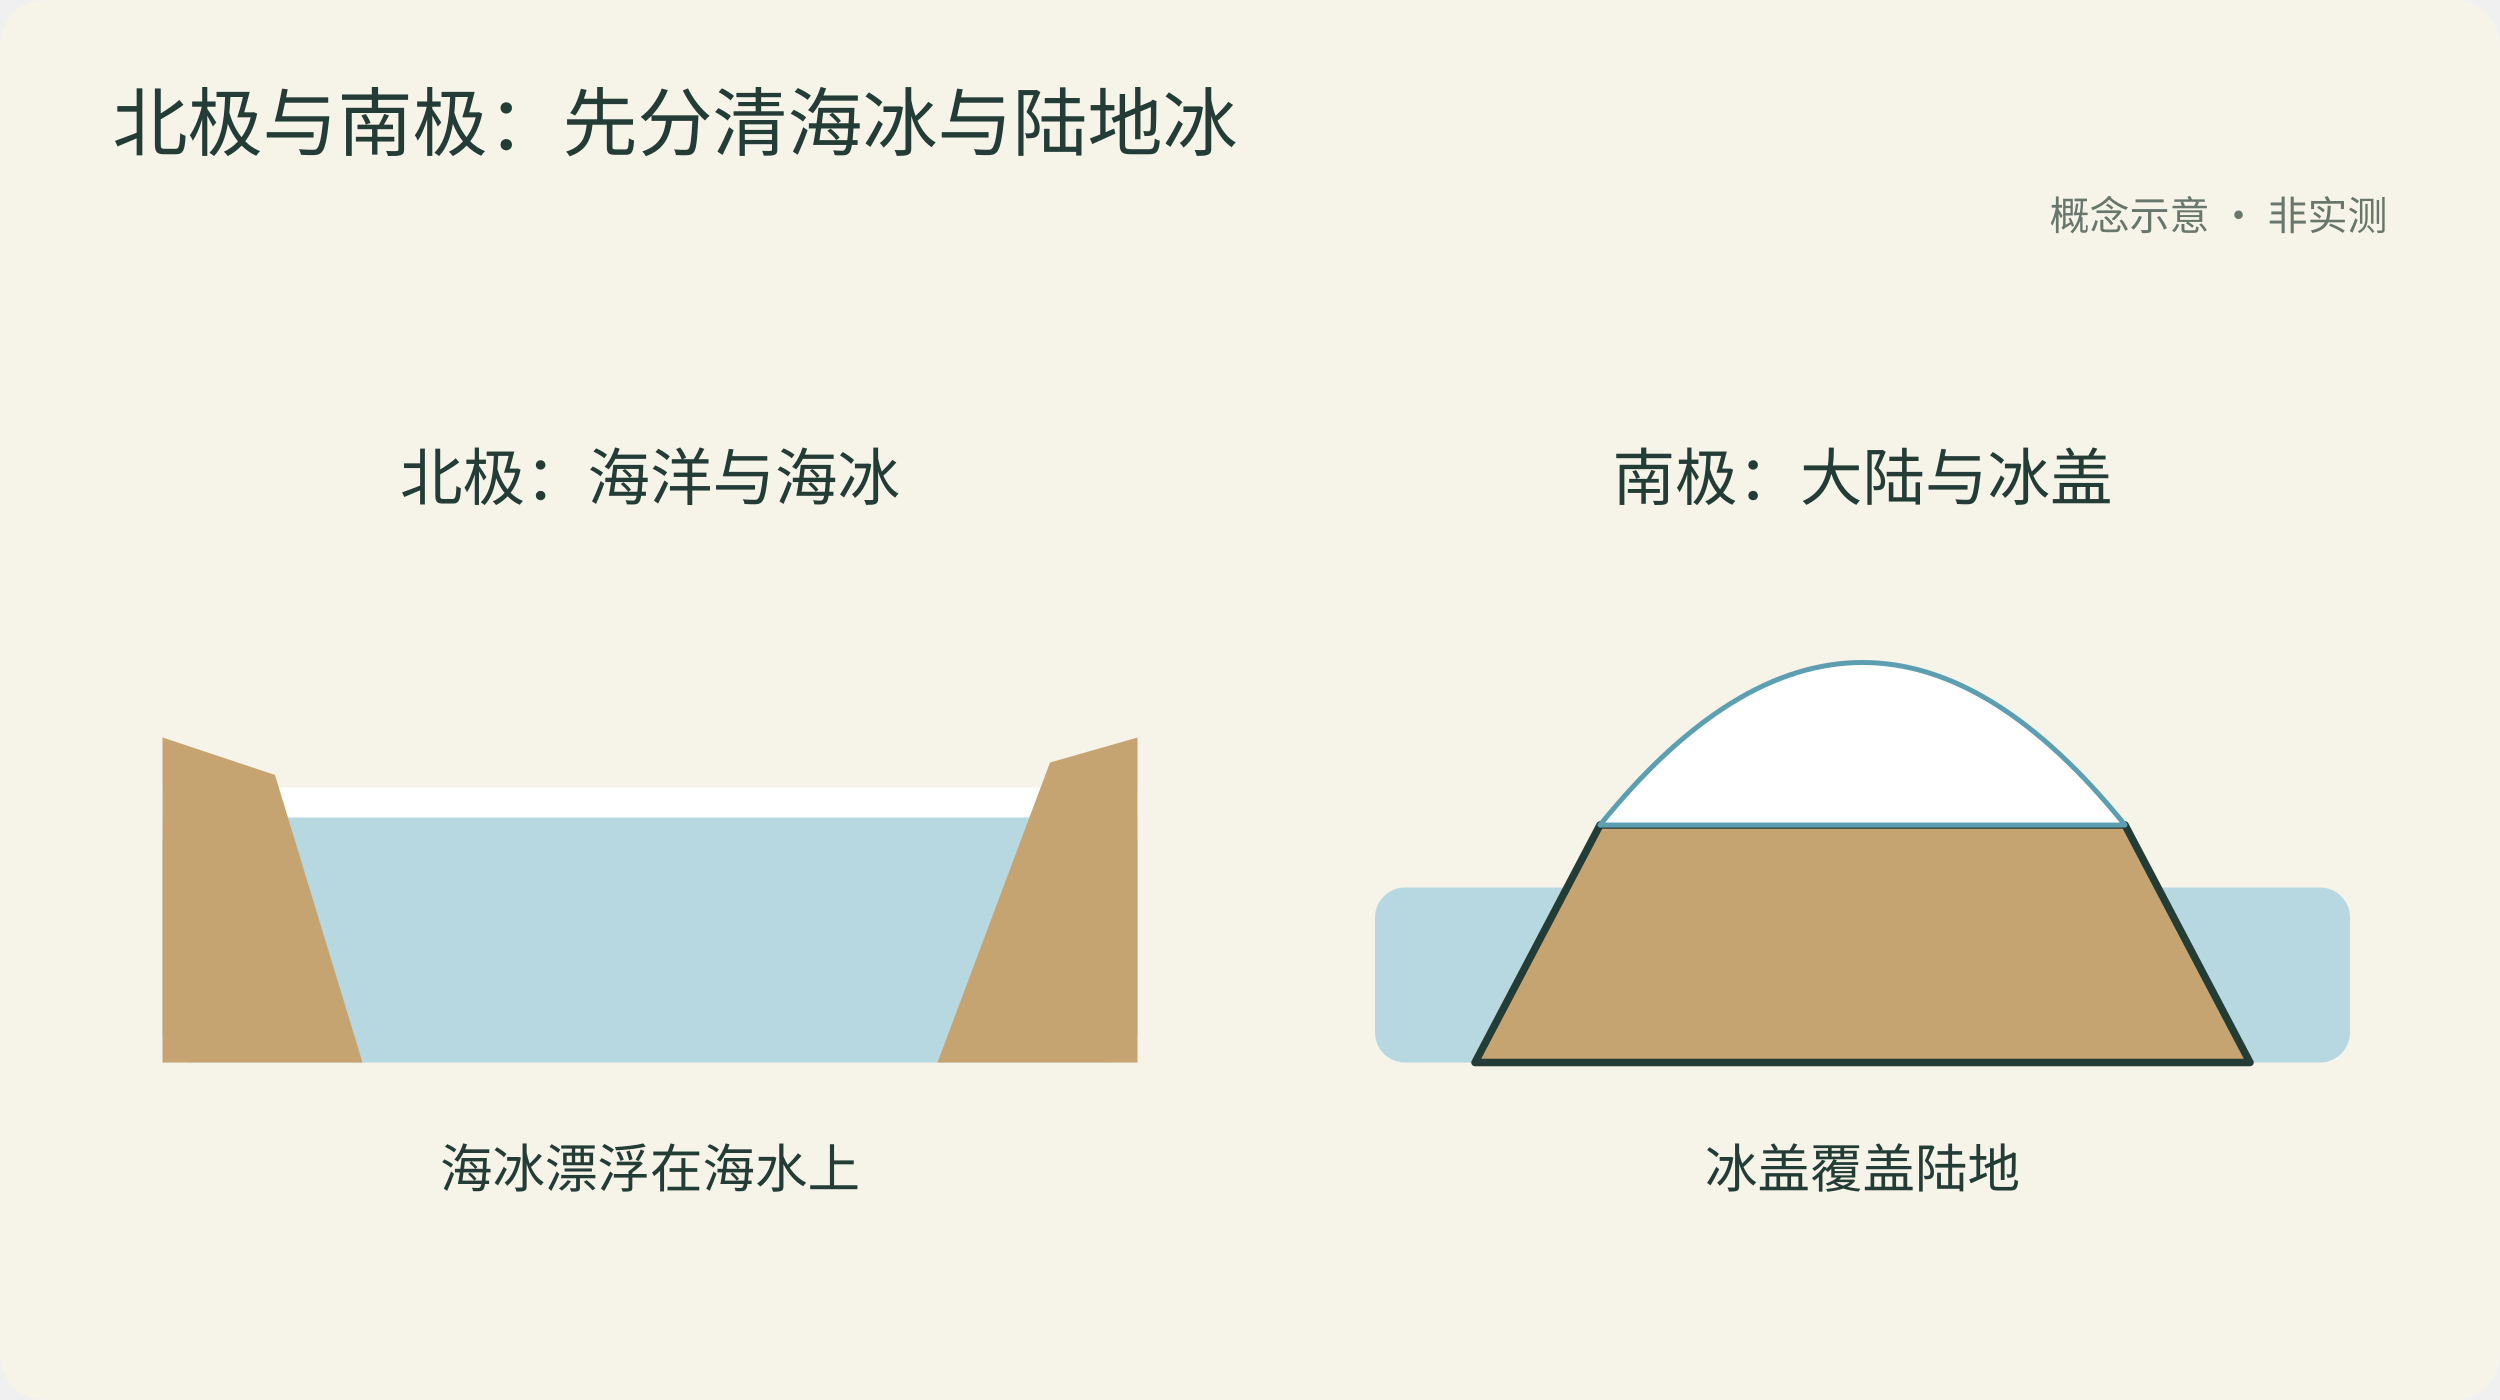
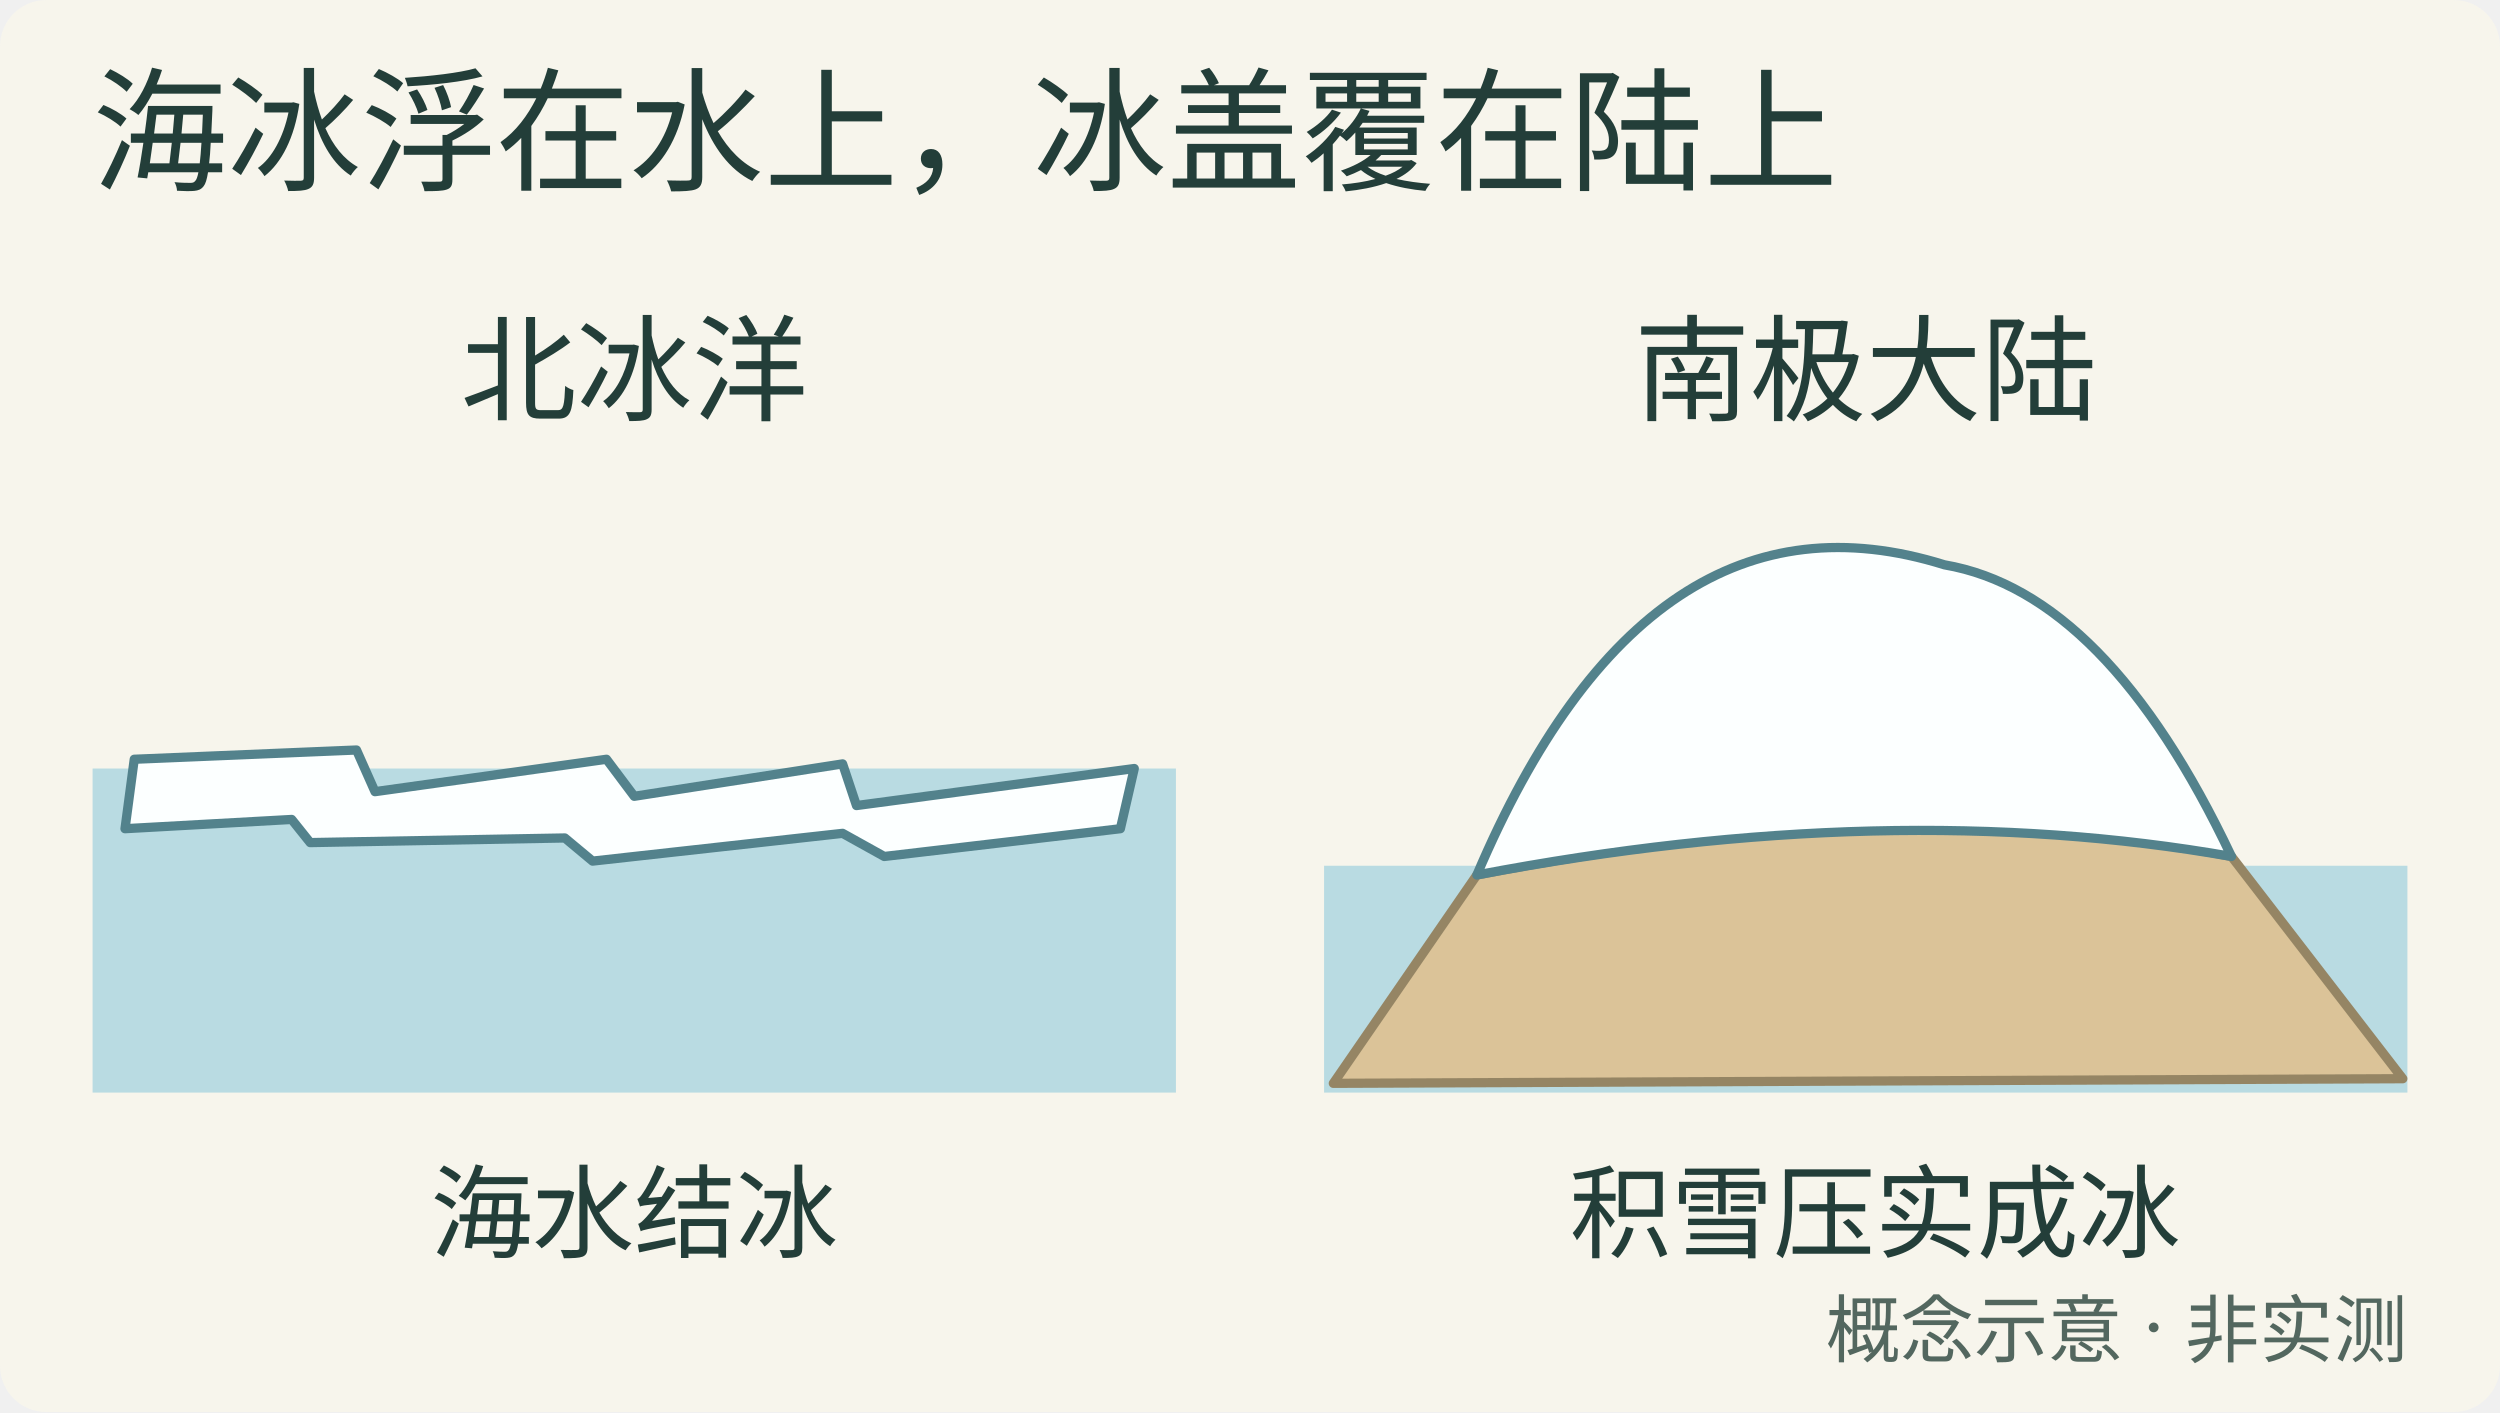
- <svg xmlns="http://www.w3.org/2000/svg" viewBox="0 0 1000 560" width="1000" height="560" role="img" aria-labelledby="title desc">
+ <svg xmlns="http://www.w3.org/2000/svg" width="540" height="305" viewBox="0 0 540 305" role="img" aria-labelledby="title desc">
  <defs>
-     <marker id="arrow" markerWidth="8" markerHeight="8" refX="6" refY="3" orient="auto" markerUnits="strokeWidth">
-       <path d="M0 0 L6 3 L0 6" fill="none" stroke="#5c9fb1" stroke-width="1.3" />
+     <marker id="warm" viewBox="0 0 10 10" refX="8.5" refY="5" markerWidth="3.5" markerHeight="3.5" orient="auto">
+       <path d="M0 0L10 5L0 10Z" fill="#aa583b" />
    </marker>
-     <marker id="warm" markerWidth="8" markerHeight="8" refX="6" refY="3" orient="auto" markerUnits="strokeWidth">
-       <path d="M0 0 L6 3 L0 6" fill="none" stroke="#b7735c" stroke-width="1.3" />
+     <marker id="cool" viewBox="0 0 10 10" refX="8.5" refY="5" markerWidth="3.5" markerHeight="3.5" orient="auto">
+       <path d="M0 0L10 5L0 10Z" fill="#236b81" />
    </marker>
  </defs>
-   <rect width="1000" height="560" rx="18" fill="#f6f3e9" />
-   <g font-family="system-ui, -apple-system, 'PingFang SC', 'Noto Sans CJK SC', sans-serif">
-     <text x="45" y="60" font-size="30" text-anchor="start" fill="#233c36">北极与南极：先分清海冰与陆地冰</text>
-     <text x="955" y="92" font-size="16" text-anchor="end" fill="#68766c">概念示意 · 非实测</text>
-     <rect x="65" y="325" width="390" height="100" rx="12" fill="#b7d8e1" />
-     <rect x="65" y="315" width="390" height="12" rx="0" fill="#fff" />
-     <path d="M65 425 L65 295 L110 310 L145 425 M375 425 L420 305 L455 295 L455 425" fill="#c5a471" stroke="none" stroke-width="3" stroke-linejoin="round" stroke-linecap="round" />
-     <text x="260" y="200" font-size="25" text-anchor="middle" fill="#233c36">北极：海洋与海冰</text>
-     <text x="260" y="475" font-size="21" text-anchor="middle" fill="#233c36">海冰漂浮在海水上</text>
-     <rect x="550" y="355" width="390" height="70" rx="12" fill="#b7d8e1" />
-     <path d="M590 425 L640 330 L850 330 L900 425 Z" fill="#c5a471" stroke="#233c36" stroke-width="3" stroke-linejoin="round" stroke-linecap="round" />
-     <path d="M640 330 Q745 200 850 330 Z" fill="#fff" stroke="#5c9fb1" stroke-width="2" stroke-linejoin="round" stroke-linecap="round" />
-     <text x="745" y="200" font-size="25" text-anchor="middle" fill="#233c36">南极：大陆与冰盖</text>
-     <text x="745" y="475" font-size="21" text-anchor="middle" fill="#233c36">冰盖覆盖陆地</text>
+   <rect x="0" y="0" width="540" height="305" rx="10" fill="#f7f5ec" />
+   <g font-family="system-ui,-apple-system,'PingFang SC',sans-serif">
+     <text x="20" y="39" font-size="29" fill="#233e39" text-anchor="start">海冰浮在水上，冰盖覆在陆上</text>
+     <text x="137" y="89" font-size="25" fill="#233e39" text-anchor="middle">北冰洋</text>
+     <text x="403" y="89" font-size="25" fill="#233e39" text-anchor="middle">南极大陆</text>
+     <rect x="20" y="166" width="234" height="70" rx="0" fill="#b9dbe2" />
+     <path d="M29 164l48-2 4 9 50-7 6 8 45-7 3 9 60-8-3 13-51 6-9-5-54 6-6-5-55 1-4-5-36 2z" fill="#fcffff" stroke="#53828c" stroke-width="2" stroke-linecap="round" stroke-linejoin="round" />
+     <rect x="286" y="187" width="234" height="49" rx="0" fill="#b9dbe2" />
+     <path d="M288 234L319 189Q411 171 482 185L519 233Z" fill="#dbc398" stroke="#958564" stroke-width="2" stroke-linecap="round" stroke-linejoin="round" />
+     <path d="M319 189Q356 102 420 122Q455 128 482 185Q408 172 319 189Z" fill="#fcffff" stroke="#53828c" stroke-width="2" stroke-linecap="round" stroke-linejoin="round" />
+     <text x="137" y="270" font-size="22" fill="#233e39" text-anchor="middle">海水结冰</text>
+     <text x="405" y="270" font-size="22" fill="#233e39" text-anchor="middle">积雪压实成冰</text>
+     <text x="520" y="293" font-size="16" fill="#53675f" text-anchor="end">概念示意 · 非实测</text>
  </g>
</svg>
